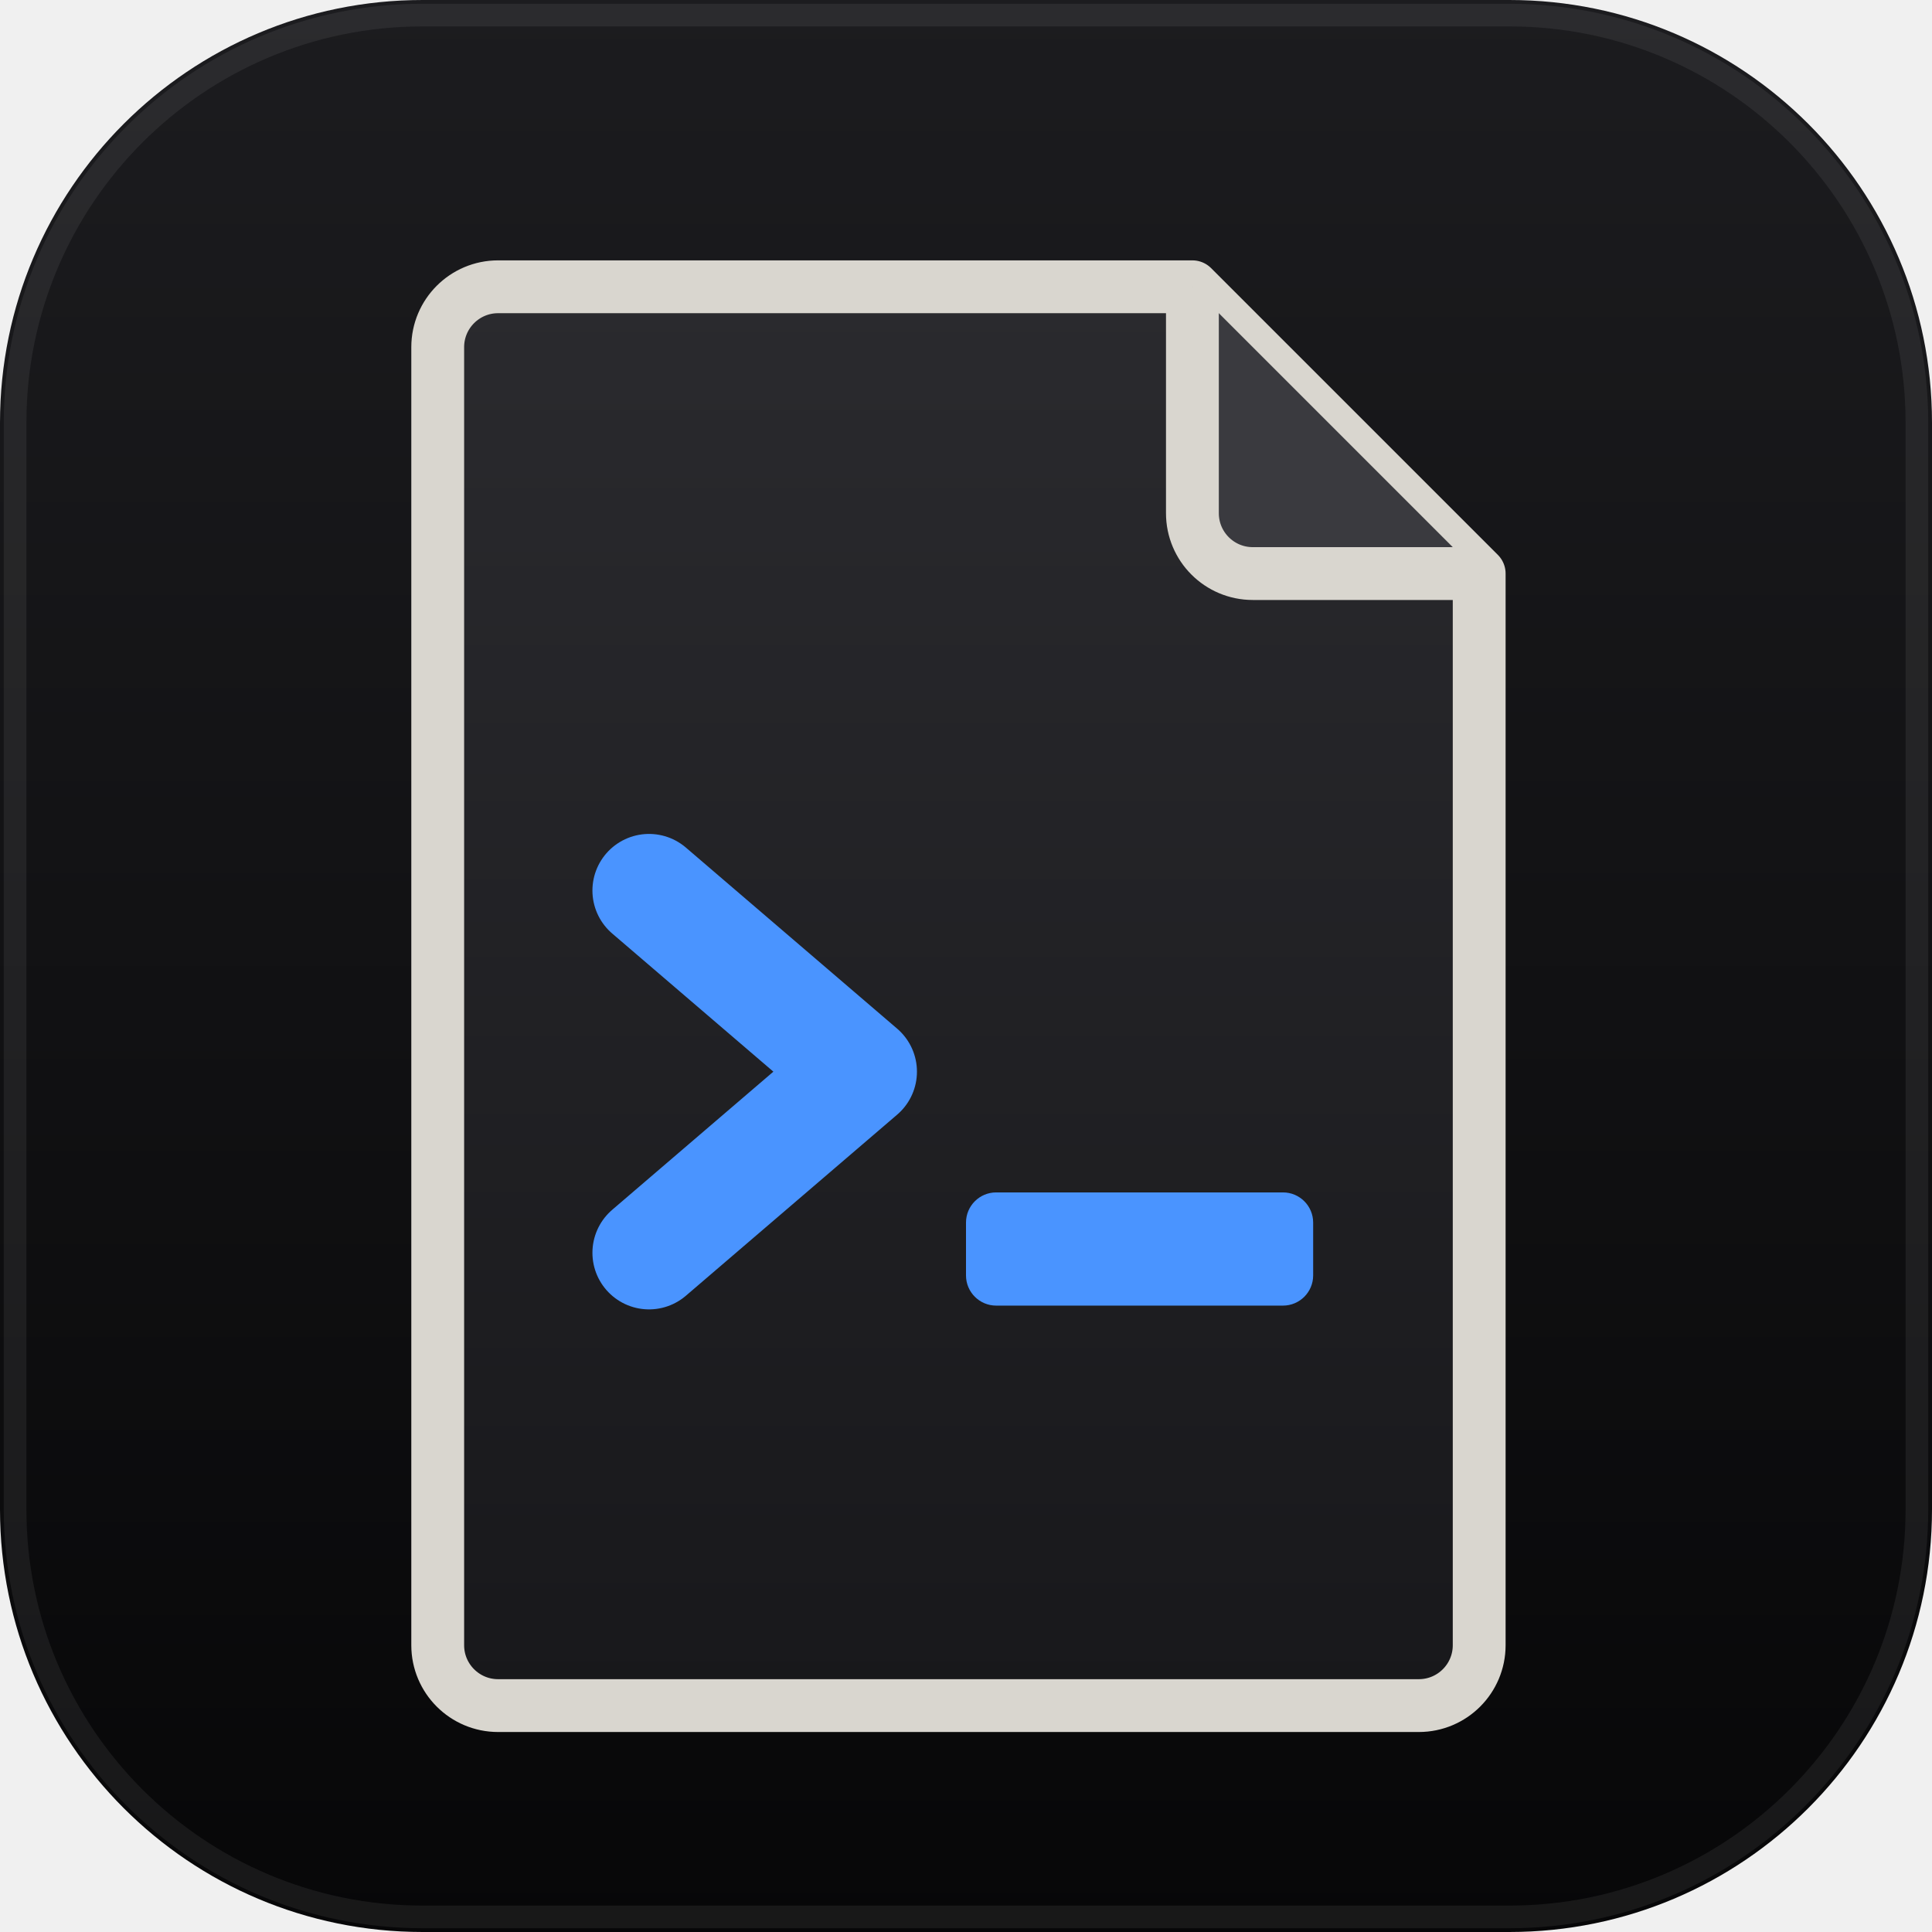
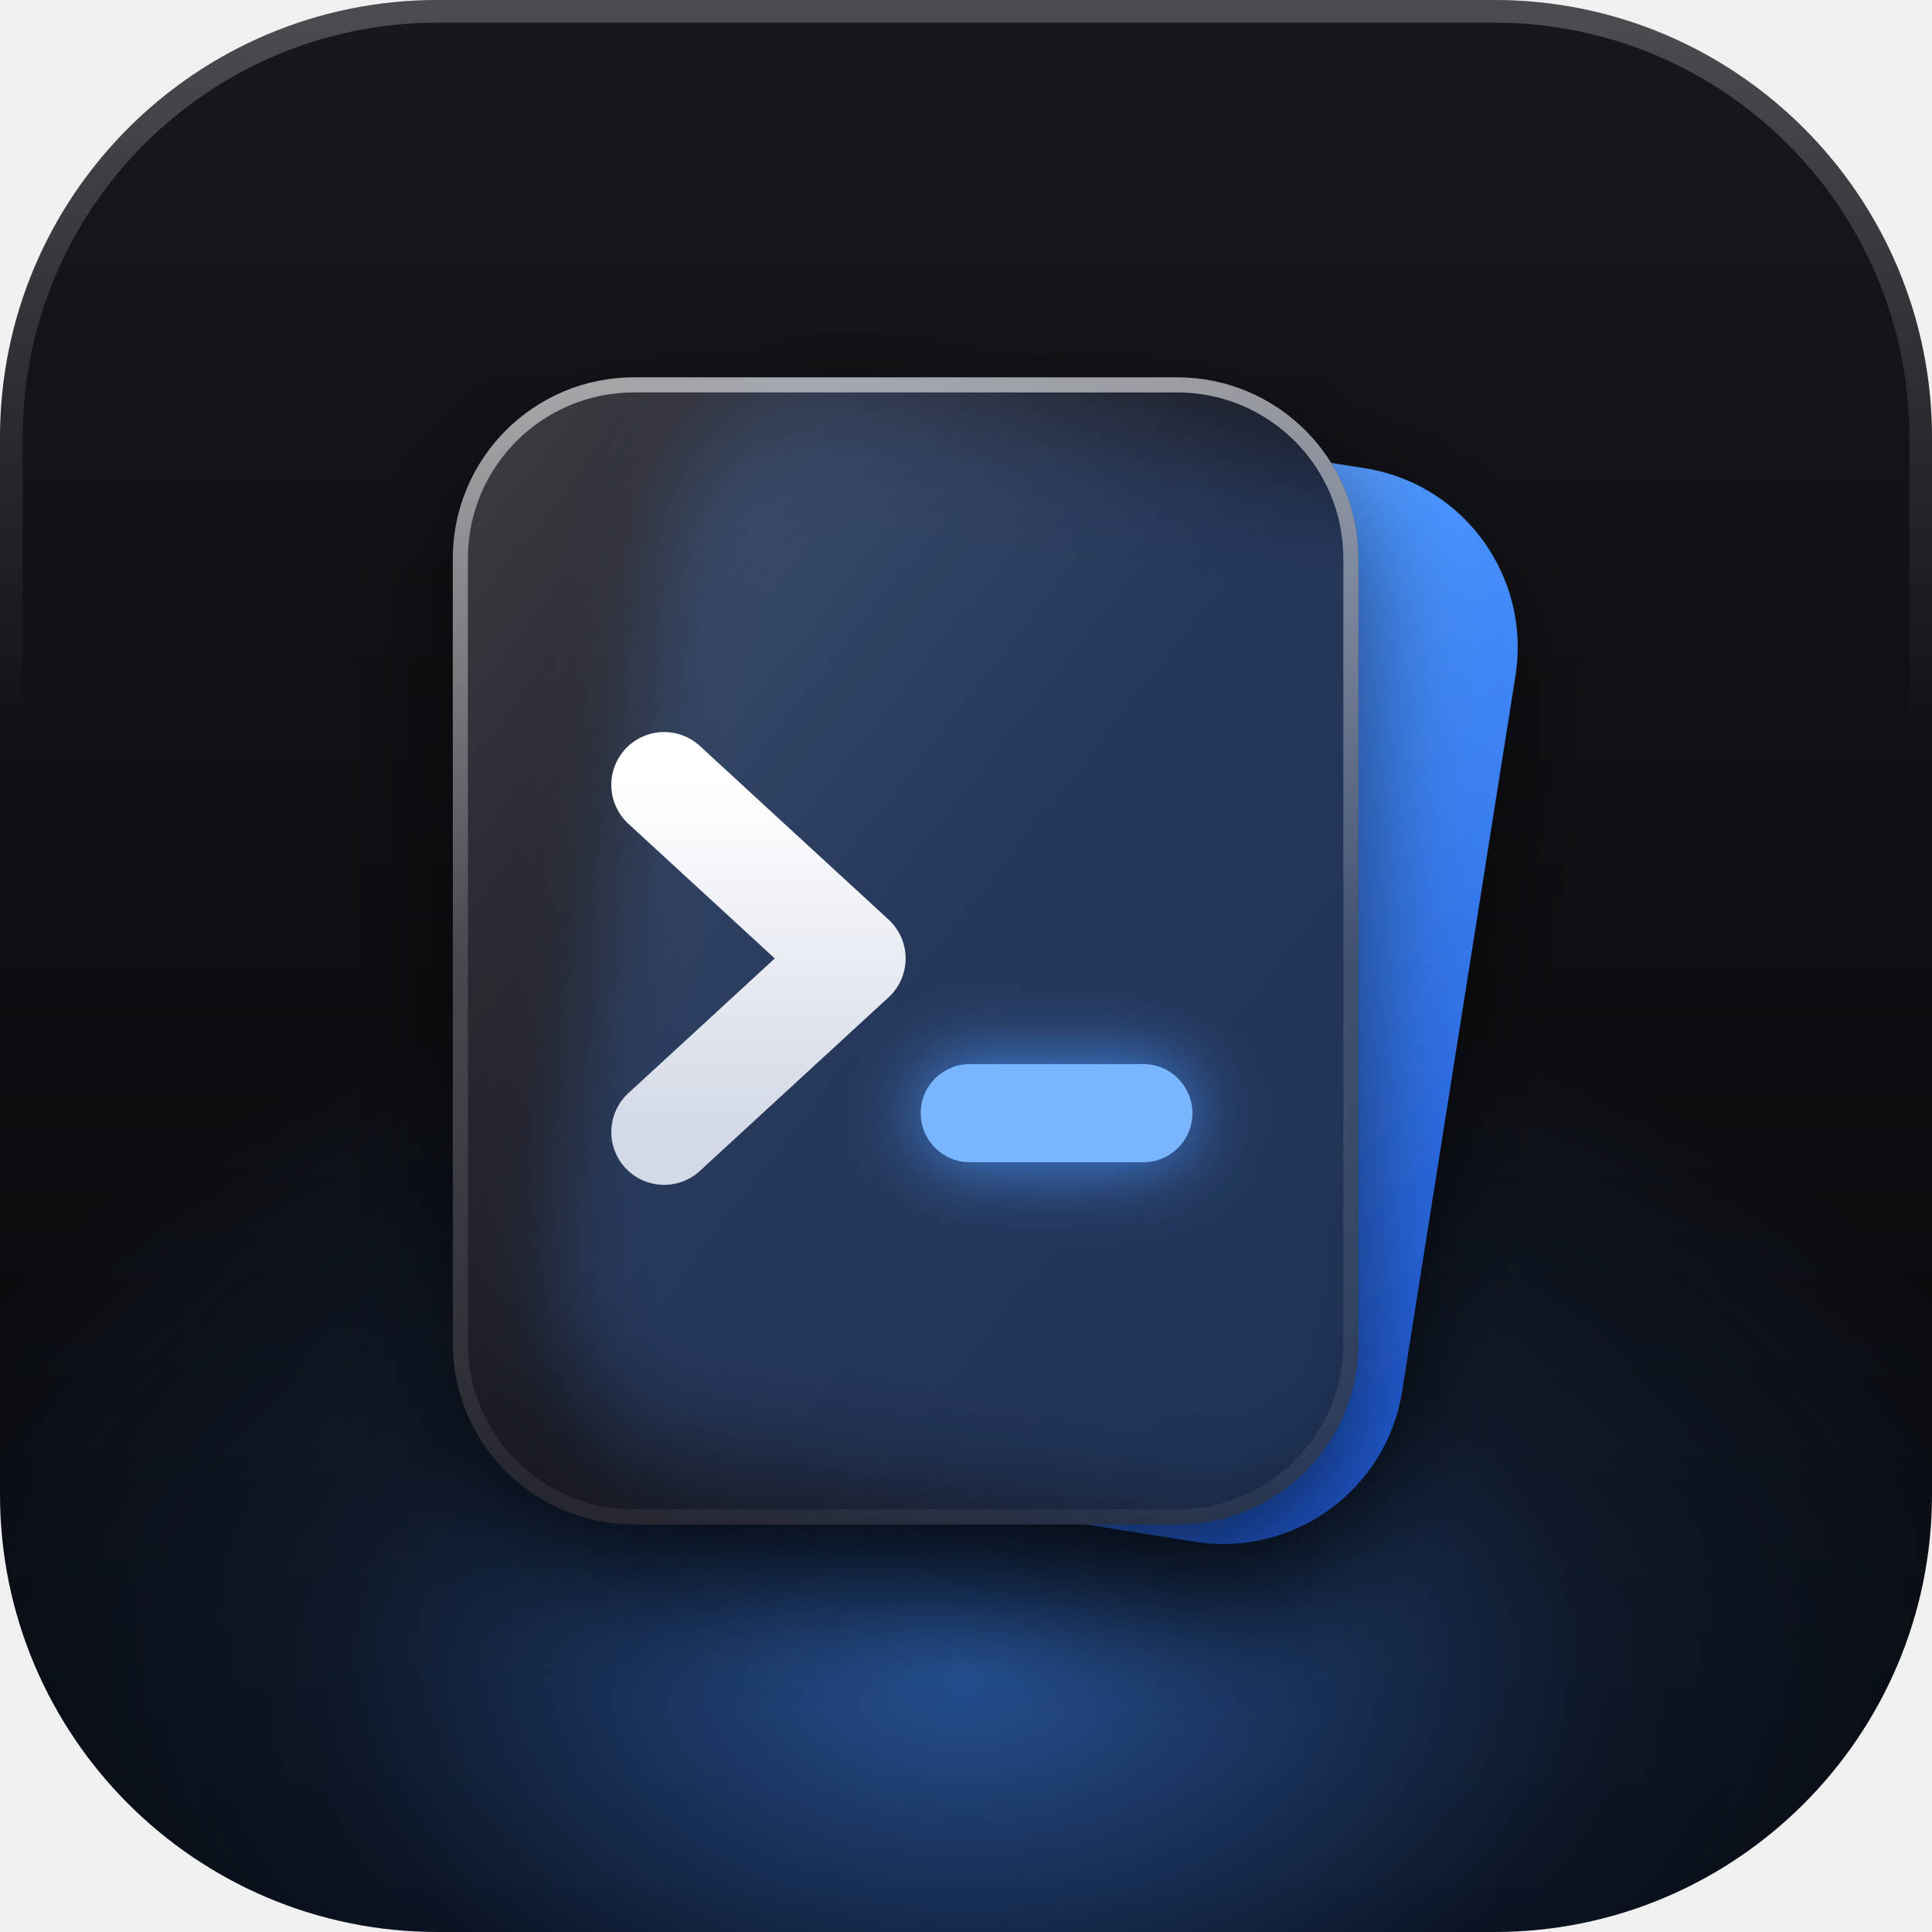
<svg xmlns="http://www.w3.org/2000/svg" viewBox="0 0 256 256" width="256" height="256">
  <defs>
-     <linearGradient id="bg" x1="0" y1="0" x2="0" y2="1">
-       <stop offset="0" stop-color="#1c1c1f" />
-       <stop offset="1" stop-color="#070708" />
+     <linearGradient id="np-tile" x1="0" y1="0" x2="0" y2="1">
+       <stop offset="0" stop-color="#17181d" />
+       <stop offset="1" stop-color="#050507" />
    </linearGradient>
-     <linearGradient id="page" x1="0" y1="0" x2="0" y2="1">
-       <stop offset="0" stop-color="#2a2a2e" />
-       <stop offset="1" stop-color="#18181b" />
+     <linearGradient id="np-rim" x1="0" y1="0" x2="0" y2="1">
+       <stop offset="0" stop-color="#ffffff" stop-opacity=".22" />
+       <stop offset=".38" stop-color="#ffffff" stop-opacity="0" />
    </linearGradient>
+     <radialGradient id="np-glow" cx=".5" cy=".5" r=".5">
+       <stop offset="0" stop-color="#3d8bff" stop-opacity=".55" />
+       <stop offset=".55" stop-color="#3d8bff" stop-opacity=".12" />
+       <stop offset="1" stop-color="#3d8bff" stop-opacity="0" />
+     </radialGradient>
+     <linearGradient id="np-blue" x1="0" y1="0" x2="1" y2="1">
+       <stop offset="0" stop-color="#9ccaff" />
+       <stop offset=".45" stop-color="#4a94ff" />
+       <stop offset="1" stop-color="#1c56d6" />
+     </linearGradient>
+     <linearGradient id="np-sheen" x1="0" y1="0" x2="1" y2="1">
+       <stop offset="0" stop-color="#ffffff" stop-opacity=".20" />
+       <stop offset=".5" stop-color="#ffffff" stop-opacity=".05" />
+       <stop offset="1" stop-color="#ffffff" stop-opacity=".02" />
+     </linearGradient>
+     <linearGradient id="np-edge" x1="0" y1="0" x2="0" y2="1">
+       <stop offset="0" stop-color="#ffffff" stop-opacity=".55" />
+       <stop offset=".5" stop-color="#ffffff" stop-opacity=".14" />
+       <stop offset="1" stop-color="#ffffff" stop-opacity=".06" />
+     </linearGradient>
+     <linearGradient id="np-white" x1="0" y1="0" x2="0" y2="1">
+       <stop offset="0" stop-color="#ffffff" />
+       <stop offset="1" stop-color="#d3d9e6" />
+     </linearGradient>
+     <filter id="np-shadow" x="-30%" y="-30%" width="160%" height="160%">
+       <feDropShadow dx="0" dy="7" stdDeviation="8" flood-color="#000" flood-opacity=".6" />
+     </filter>
+     <filter id="np-frost" x="-20%" y="-20%" width="140%" height="140%">
+       <feGaussianBlur stdDeviation="7" />
+     </filter>
+     <filter id="np-caret" x="-60%" y="-120%" width="220%" height="340%">
+       <feGaussianBlur stdDeviation="5" />
+     </filter>
+     <clipPath id="np-tileclip">
+       <rect width="256" height="256" rx="58" />
+     </clipPath>
+     <clipPath id="np-frontclip">
+       <rect x="60" y="50" width="120" height="152" rx="24" />
+     </clipPath>
  </defs>
-   <rect width="256" height="256" rx="56" fill="url(#bg)" />
-   <rect x="2" y="2" width="252" height="252" rx="54" fill="none" stroke="#ffffff" stroke-opacity=".07" stroke-width="3" />
-   <path d="M66 38h92l38 38v142a8 8 0 0 1-8 8H66a8 8 0 0 1-8-8V46a8 8 0 0 1 8-8z" fill="url(#page)" stroke="#d9d6cf" stroke-width="7" stroke-linejoin="round" />
-   <path d="M158 38v30a8 8 0 0 0 8 8h30" fill="#3a3a3f" stroke="#d9d6cf" stroke-width="7" stroke-linejoin="round" />
-   <path d="M86 118l28 24-28 24" fill="none" stroke="#4a94ff" stroke-width="15" stroke-linecap="round" stroke-linejoin="round" />
-   <rect x="128" y="158" width="46" height="15" rx="4" fill="#4a94ff" />
+   <rect width="256" height="256" rx="58" fill="url(#np-tile)" />
+   <g clip-path="url(#np-tileclip)">
+     <ellipse cx="128" cy="222" rx="150" ry="96" fill="url(#np-glow)" />
+   </g>
+   <rect x="1.5" y="1.5" width="253" height="253" rx="56.5" fill="none" stroke="url(#np-rim)" stroke-width="3" />
+   <rect x="80" y="56" width="114" height="144" rx="24" transform="rotate(9 137 128)" fill="url(#np-blue)" filter="url(#np-shadow)" />
+   <g filter="url(#np-shadow)">
+     <rect x="60" y="50" width="120" height="152" rx="24" fill="#0d0f15" />
+   </g>
+   <g clip-path="url(#np-frontclip)">
+     <rect x="80" y="56" width="114" height="144" rx="24" transform="rotate(9 137 128)" fill="#3d8bff" opacity=".26" filter="url(#np-frost)" />
+     <rect x="60" y="50" width="120" height="152" fill="url(#np-sheen)" />
+   </g>
+   <rect x="61" y="51" width="118" height="150" rx="23" fill="none" stroke="url(#np-edge)" stroke-width="2" />
+   <path d="M88 104l25 23-25 23" fill="none" stroke="url(#np-white)" stroke-width="14" stroke-linecap="round" stroke-linejoin="round" />
+   <rect x="122" y="141" width="36" height="13" rx="6.5" fill="#4a94ff" opacity=".9" filter="url(#np-caret)" />
+   <rect x="122" y="141" width="36" height="13" rx="6.5" fill="#7ab6ff" />
</svg>
